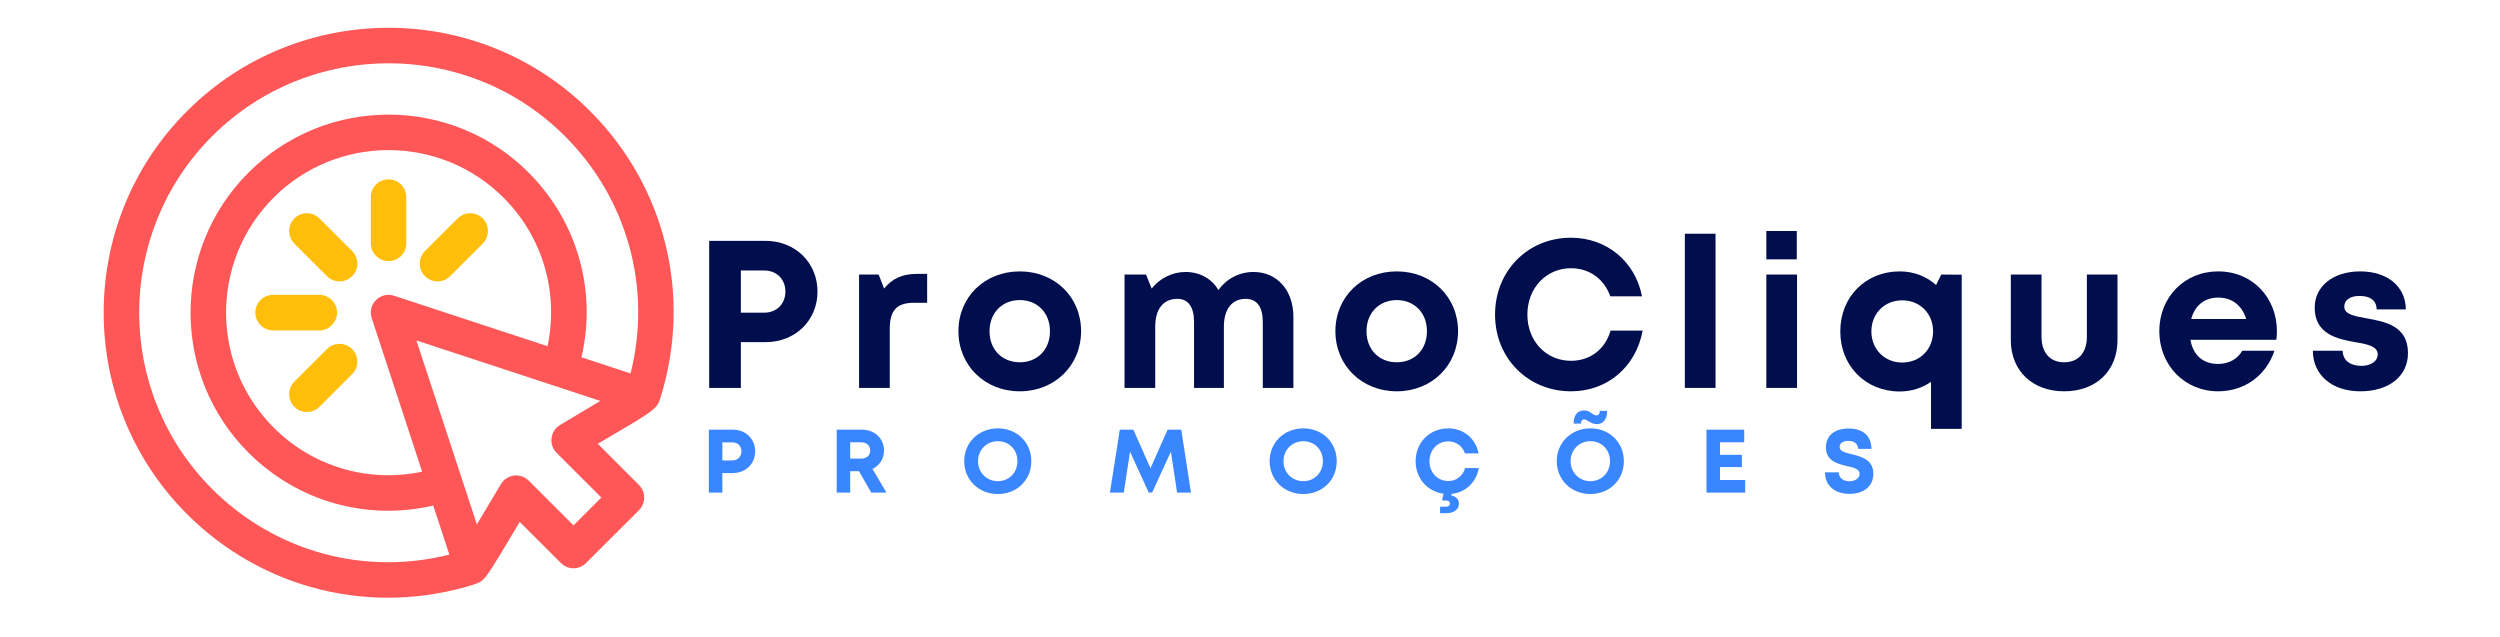
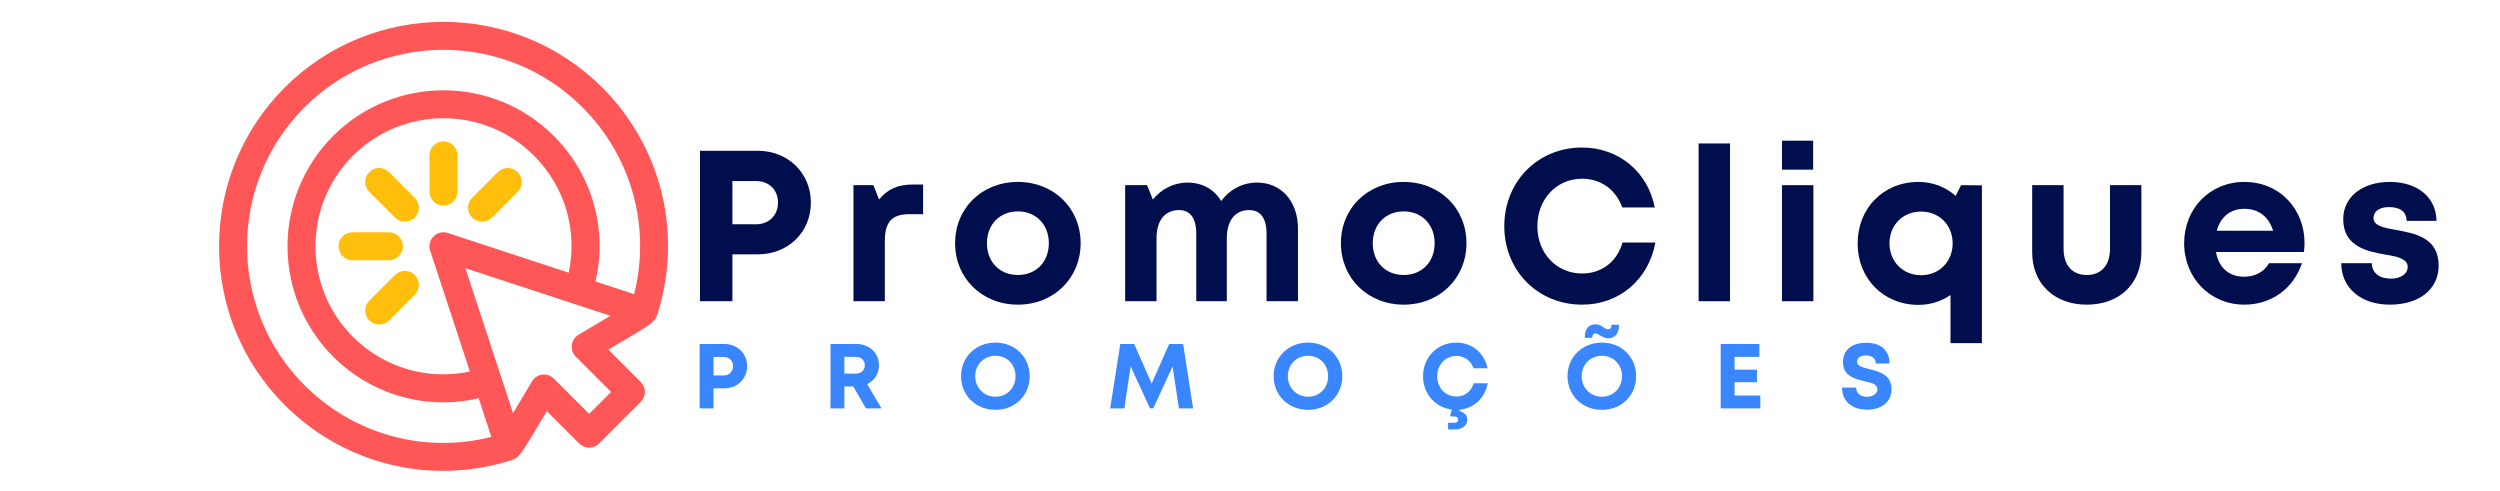
- <svg xmlns="http://www.w3.org/2000/svg" width="157" zoomAndPan="magnify" viewBox="0 0 117.75 30" height="40" preserveAspectRatio="xMidYMid meet" version="1.0">
+ <svg xmlns="http://www.w3.org/2000/svg" width="357" zoomAndPan="magnify" viewBox="0 0 267.75 52.5" height="70" preserveAspectRatio="xMidYMid meet" version="1.0">
  <defs>
    <g />
  </defs>
-   <path fill="#ffbe0b" d="M 15.047 10.289 C 14.723 9.961 14.191 9.961 13.863 10.289 C 13.539 10.613 13.539 11.145 13.863 11.473 L 15.402 13.008 C 15.73 13.336 16.258 13.336 16.586 13.008 C 16.914 12.684 16.914 12.152 16.586 11.824 L 15.047 10.289 " fill-opacity="1" fill-rule="nonzero" />
-   <path fill="#ffbe0b" d="M 15.629 15.316 C 15.781 15.164 15.875 14.953 15.875 14.723 C 15.875 14.262 15.5 13.887 15.039 13.887 L 12.863 13.887 C 12.402 13.887 12.027 14.262 12.027 14.723 C 12.027 15.188 12.402 15.562 12.863 15.562 L 15.039 15.562 C 15.27 15.562 15.48 15.469 15.629 15.316 " fill-opacity="1" fill-rule="nonzero" />
-   <path fill="#ffbe0b" d="M 15.402 16.441 L 13.863 17.977 C 13.539 18.305 13.539 18.832 13.863 19.16 C 14.191 19.488 14.723 19.488 15.047 19.16 L 16.586 17.621 C 16.914 17.297 16.914 16.766 16.586 16.441 C 16.258 16.113 15.73 16.113 15.402 16.441 " fill-opacity="1" fill-rule="nonzero" />
-   <path fill="#ffbe0b" d="M 18.895 12.055 C 19.043 11.902 19.137 11.691 19.137 11.461 L 19.137 9.285 C 19.137 8.824 18.762 8.449 18.301 8.449 C 17.84 8.449 17.465 8.824 17.465 9.285 L 17.465 11.461 C 17.465 11.922 17.84 12.297 18.301 12.297 C 18.531 12.297 18.742 12.203 18.895 12.055 " fill-opacity="1" fill-rule="nonzero" />
-   <path fill="#ffbe0b" d="M 21.199 13.008 L 22.738 11.473 C 23.062 11.145 23.062 10.613 22.738 10.289 C 22.41 9.961 21.883 9.961 21.555 10.289 L 20.016 11.824 C 19.691 12.152 19.691 12.684 20.016 13.008 C 20.344 13.336 20.875 13.336 21.199 13.008 " fill-opacity="1" fill-rule="nonzero" />
-   <path fill="#ff5757" d="M 29.699 17.59 L 27.387 16.828 C 28.117 13.699 27.199 10.43 24.898 8.129 C 21.262 4.488 15.344 4.488 11.703 8.129 C 8.066 11.766 8.066 17.684 11.703 21.32 C 14.008 23.625 17.277 24.539 20.406 23.812 L 21.164 26.121 C 17.16 27.133 12.945 25.984 9.992 23.031 C 5.41 18.453 5.41 10.996 9.992 6.414 C 14.574 1.836 22.027 1.836 26.609 6.414 C 29.562 9.367 30.711 13.582 29.699 17.59 Z M 17.508 14.984 L 19.883 22.215 C 17.359 22.75 14.742 21.992 12.887 20.137 C 9.902 17.152 9.902 12.297 12.887 9.309 C 15.871 6.324 20.73 6.324 23.715 9.309 C 25.57 11.164 26.324 13.781 25.789 16.305 L 18.562 13.93 C 17.914 13.715 17.293 14.332 17.508 14.984 Z M 26.379 20.016 C 25.91 20.301 25.832 20.945 26.215 21.328 L 28.324 23.434 L 27.012 24.746 L 24.902 22.637 C 24.52 22.254 23.875 22.332 23.594 22.801 L 22.461 24.699 L 19.613 16.035 L 28.277 18.883 Z M 27.793 5.234 C 22.559 0 14.043 0 8.809 5.234 C 3.574 10.465 3.574 18.98 8.809 24.215 C 12.367 27.773 17.527 29.031 22.32 27.531 C 22.855 27.344 22.793 27.402 24.48 24.582 L 26.422 26.52 C 26.746 26.848 27.277 26.848 27.602 26.52 L 30.098 24.027 C 30.422 23.699 30.422 23.168 30.098 22.844 L 28.156 20.902 C 30.867 19.316 30.938 19.27 31.105 18.742 C 32.609 13.949 31.352 8.789 27.793 5.234 " fill-opacity="1" fill-rule="nonzero" />
+   <path fill="#ffbe0b" d="M 41.668 18.43 C 41.082 17.844 40.133 17.844 39.551 18.43 C 38.965 19.016 38.965 19.961 39.551 20.547 L 42.305 23.301 C 42.891 23.887 43.836 23.887 44.422 23.301 C 45.008 22.719 45.008 21.77 44.422 21.184 L 41.668 18.43 " fill-opacity="1" fill-rule="nonzero" />
+   <path fill="#ffbe0b" d="M 42.711 27.434 C 42.984 27.164 43.152 26.789 43.148 26.375 C 43.148 25.547 42.48 24.875 41.652 24.875 L 37.758 24.879 C 36.93 24.879 36.258 25.547 36.258 26.375 C 36.258 27.203 36.93 27.875 37.758 27.875 L 41.652 27.875 C 42.066 27.875 42.441 27.707 42.711 27.434 " fill-opacity="1" fill-rule="nonzero" />
+   <path fill="#ffbe0b" d="M 42.305 29.449 L 39.551 32.203 C 38.965 32.789 38.965 33.738 39.551 34.32 C 40.133 34.906 41.082 34.906 41.668 34.32 L 44.422 31.566 C 45.008 30.98 45.008 30.035 44.422 29.449 C 43.836 28.863 42.891 28.863 42.305 29.449 " fill-opacity="1" fill-rule="nonzero" />
+   <path fill="#ffbe0b" d="M 48.555 21.59 C 48.828 21.32 48.992 20.945 48.992 20.531 L 48.996 16.637 C 48.996 15.809 48.324 15.137 47.496 15.137 C 46.668 15.137 45.996 15.809 45.996 16.637 L 45.996 20.531 C 45.996 21.359 46.668 22.031 47.496 22.031 C 47.91 22.031 48.285 21.863 48.555 21.59 " fill-opacity="1" fill-rule="nonzero" />
+   <path fill="#ffbe0b" d="M 52.688 23.301 L 55.441 20.547 C 56.027 19.961 56.027 19.012 55.441 18.43 C 54.855 17.844 53.91 17.844 53.324 18.43 L 50.57 21.184 C 49.984 21.77 49.984 22.719 50.57 23.301 C 51.152 23.887 52.102 23.887 52.688 23.301 " fill-opacity="1" fill-rule="nonzero" />
+   <path fill="#ff5757" d="M 67.914 31.504 L 63.773 30.145 C 65.078 24.539 63.438 18.684 59.312 14.559 C 52.797 8.043 42.195 8.043 35.68 14.559 C 29.164 21.074 29.164 31.676 35.68 38.191 C 39.805 42.316 45.66 43.957 51.266 42.652 L 52.625 46.793 C 45.453 48.602 37.902 46.547 32.613 41.258 C 24.406 33.051 24.406 19.699 32.613 11.492 C 40.82 3.285 54.172 3.285 62.379 11.492 C 67.668 16.781 69.723 24.332 67.914 31.504 Z M 46.07 26.844 L 50.324 39.789 C 45.805 40.75 41.117 39.395 37.797 36.074 C 32.449 30.727 32.449 22.023 37.797 16.676 C 43.145 11.328 51.848 11.328 57.195 16.676 C 60.516 19.996 61.871 24.684 60.91 29.207 L 47.965 24.953 C 46.801 24.57 45.688 25.676 46.07 26.844 Z M 61.961 35.855 C 61.121 36.359 60.984 37.516 61.672 38.203 L 65.445 41.977 L 63.098 44.324 L 59.324 40.551 C 58.637 39.863 57.48 40 56.977 40.844 L 54.945 44.246 L 49.844 28.723 L 65.367 33.824 Z M 64.496 9.371 C 55.125 0 39.867 0 30.492 9.375 C 21.117 18.75 21.117 34.004 30.492 43.379 C 36.863 49.75 46.109 52.004 54.695 49.312 C 55.652 48.98 55.543 49.086 58.562 44.031 L 62.039 47.504 C 62.625 48.09 63.574 48.09 64.156 47.504 L 68.625 43.039 C 69.211 42.453 69.211 41.504 68.625 40.918 L 65.148 37.441 C 70.008 34.602 70.129 34.52 70.434 33.574 C 73.121 24.988 70.867 15.742 64.496 9.371 " fill-opacity="1" fill-rule="nonzero" />
  <g fill="#000e4d" fill-opacity="1">
-     <g transform="translate(32.60932, 18.27069)">
+     <g transform="translate(73.1254, 32.26125)">
      <g>
-         <path d="M 3.453 -6.926 L 0.793 -6.926 L 0.793 0 L 2.285 0 L 2.285 -2.156 L 3.453 -2.156 C 4.848 -2.156 5.895 -3.176 5.895 -4.539 C 5.895 -5.906 4.836 -6.926 3.453 -6.926 Z M 3.383 -3.543 L 2.285 -3.543 L 2.285 -5.531 L 3.383 -5.531 C 3.977 -5.531 4.383 -5.113 4.383 -4.539 C 4.383 -3.965 3.977 -3.543 3.383 -3.543 Z M 3.383 -3.543 " />
+         <path d="M 8.035 -16.113 L 1.84 -16.113 L 1.84 0 L 5.316 0 L 5.316 -5.02 L 8.035 -5.02 C 11.281 -5.02 13.719 -7.391 13.719 -10.566 C 13.719 -13.742 11.258 -16.113 8.035 -16.113 Z M 7.875 -8.242 L 5.316 -8.242 L 5.316 -12.867 L 7.875 -12.867 C 9.254 -12.867 10.199 -11.902 10.199 -10.566 C 10.199 -9.23 9.254 -8.242 7.875 -8.242 Z M 7.875 -8.242 " />
      </g>
    </g>
  </g>
  <g fill="#000e4d" fill-opacity="1">
-     <g transform="translate(39.77094, 18.27069)">
+     <g transform="translate(89.79216, 32.26125)">
      <g>
-         <path d="M 3.422 -5.371 C 2.73 -5.371 2.254 -5.152 1.871 -4.68 L 1.613 -5.34 L 0.691 -5.34 L 0.691 0 L 2.137 0 L 2.137 -2.77 C 2.137 -3.641 2.453 -4.008 3.266 -4.008 L 3.898 -4.008 L 3.898 -5.371 Z M 3.422 -5.371 " />
+         <path d="M 7.965 -12.5 C 6.355 -12.5 5.25 -11.992 4.352 -10.891 L 3.754 -12.43 L 1.613 -12.43 L 1.613 0 L 4.973 0 L 4.973 -6.445 C 4.973 -8.473 5.711 -9.324 7.598 -9.324 L 9.07 -9.324 L 9.07 -12.5 Z M 7.965 -12.5 " />
      </g>
    </g>
  </g>
  <g fill="#000e4d" fill-opacity="1">
-     <g transform="translate(44.80594, 18.27069)">
+     <g transform="translate(101.5098, 32.26125)">
      <g>
-         <path d="M 3.227 0.16 C 4.875 0.16 6.113 -1.059 6.113 -2.672 C 6.113 -4.285 4.875 -5.488 3.227 -5.488 C 1.574 -5.488 0.336 -4.285 0.336 -2.672 C 0.336 -1.059 1.574 0.16 3.227 0.16 Z M 3.227 -1.207 C 2.395 -1.207 1.801 -1.801 1.801 -2.672 C 1.801 -3.531 2.395 -4.137 3.227 -4.137 C 4.055 -4.137 4.648 -3.531 4.648 -2.672 C 4.648 -1.801 4.055 -1.207 3.227 -1.207 Z M 3.227 -1.207 " />
+         <path d="M 7.504 0.367 C 11.348 0.367 14.227 -2.465 14.227 -6.215 C 14.227 -9.969 11.348 -12.777 7.504 -12.777 C 3.66 -12.777 0.781 -9.969 0.781 -6.215 C 0.781 -2.465 3.66 0.367 7.504 0.367 Z M 7.504 -2.809 C 5.57 -2.809 4.191 -4.191 4.191 -6.215 C 4.191 -8.219 5.57 -9.621 7.504 -9.621 C 9.438 -9.621 10.82 -8.219 10.82 -6.215 C 10.82 -4.191 9.438 -2.809 7.504 -2.809 Z M 7.504 -2.809 " />
      </g>
    </g>
  </g>
  <g fill="#000e4d" fill-opacity="1">
-     <g transform="translate(52.27419, 18.27069)">
+     <g transform="translate(118.8901, 32.26125)">
      <g>
-         <path d="M 6.766 -5.461 C 6.082 -5.461 5.48 -5.125 5.113 -4.609 C 4.797 -5.145 4.242 -5.461 3.562 -5.461 C 2.93 -5.461 2.344 -5.152 1.969 -4.68 L 1.703 -5.34 L 0.691 -5.34 L 0.691 0 L 2.137 0 L 2.137 -2.887 C 2.137 -3.719 2.523 -4.195 3.176 -4.195 C 3.691 -4.195 3.965 -3.816 3.965 -3.105 L 3.965 0 L 5.371 0 L 5.371 -2.887 C 5.371 -3.719 5.758 -4.195 6.398 -4.195 C 6.926 -4.195 7.203 -3.816 7.203 -3.105 L 7.203 0 L 8.645 0 L 8.645 -3.344 C 8.645 -4.602 7.875 -5.461 6.766 -5.461 Z M 6.766 -5.461 " />
+         <path d="M 15.746 -12.707 C 14.156 -12.707 12.754 -11.926 11.902 -10.727 C 11.164 -11.973 9.875 -12.707 8.289 -12.707 C 6.812 -12.707 5.457 -11.992 4.582 -10.891 L 3.961 -12.43 L 1.613 -12.43 L 1.613 0 L 4.973 0 L 4.973 -6.723 C 4.973 -8.656 5.871 -9.762 7.391 -9.762 C 8.586 -9.762 9.23 -8.887 9.23 -7.23 L 9.23 0 L 12.5 0 L 12.5 -6.723 C 12.5 -8.656 13.398 -9.762 14.895 -9.762 C 16.113 -9.762 16.758 -8.887 16.758 -7.23 L 16.758 0 L 20.121 0 L 20.121 -7.781 C 20.121 -10.703 18.324 -12.707 15.746 -12.707 Z M 15.746 -12.707 " />
      </g>
    </g>
  </g>
  <g fill="#000e4d" fill-opacity="1">
-     <g transform="translate(62.56146, 18.27069)">
+     <g transform="translate(142.831, 32.26125)">
      <g>
-         <path d="M 3.227 0.16 C 4.875 0.16 6.113 -1.059 6.113 -2.672 C 6.113 -4.285 4.875 -5.488 3.227 -5.488 C 1.574 -5.488 0.336 -4.285 0.336 -2.672 C 0.336 -1.059 1.574 0.16 3.227 0.16 Z M 3.227 -1.207 C 2.395 -1.207 1.801 -1.801 1.801 -2.672 C 1.801 -3.531 2.395 -4.137 3.227 -4.137 C 4.055 -4.137 4.648 -3.531 4.648 -2.672 C 4.648 -1.801 4.055 -1.207 3.227 -1.207 Z M 3.227 -1.207 " />
+         <path d="M 7.504 0.367 C 11.348 0.367 14.227 -2.465 14.227 -6.215 C 14.227 -9.969 11.348 -12.777 7.504 -12.777 C 3.66 -12.777 0.781 -9.969 0.781 -6.215 C 0.781 -2.465 3.66 0.367 7.504 0.367 Z M 7.504 -2.809 C 5.57 -2.809 4.191 -4.191 4.191 -6.215 C 4.191 -8.219 5.57 -9.621 7.504 -9.621 C 9.438 -9.621 10.82 -8.219 10.82 -6.215 C 10.82 -4.191 9.438 -2.809 7.504 -2.809 Z M 7.504 -2.809 " />
      </g>
    </g>
  </g>
  <g fill="#000e4d" fill-opacity="1">
-     <g transform="translate(70.02971, 18.27069)">
+     <g transform="translate(160.2114, 32.26125)">
      <g>
-         <path d="M 3.965 0.16 C 5.68 0.16 7.023 -0.988 7.34 -2.699 L 5.828 -2.699 C 5.578 -1.828 4.875 -1.277 3.965 -1.277 C 2.789 -1.277 1.91 -2.207 1.91 -3.453 C 1.91 -4.699 2.789 -5.637 3.965 -5.637 C 4.836 -5.637 5.531 -5.125 5.816 -4.312 L 7.309 -4.312 C 6.992 -5.953 5.648 -7.074 3.965 -7.074 C 1.93 -7.074 0.387 -5.512 0.387 -3.453 C 0.387 -1.406 1.93 0.16 3.965 0.16 Z M 3.965 0.16 " />
+         <path d="M 9.23 0.367 C 13.215 0.367 16.344 -2.301 17.082 -6.285 L 13.559 -6.285 C 12.984 -4.258 11.348 -2.969 9.23 -2.969 C 6.492 -2.969 4.441 -5.133 4.441 -8.035 C 4.441 -10.934 6.492 -13.121 9.23 -13.121 C 11.258 -13.121 12.867 -11.926 13.535 -10.039 L 17.012 -10.039 C 16.277 -13.859 13.145 -16.461 9.23 -16.461 C 4.488 -16.461 0.898 -12.824 0.898 -8.035 C 0.898 -3.27 4.488 0.367 9.23 0.367 Z M 9.23 0.367 " />
      </g>
    </g>
  </g>
  <g fill="#000e4d" fill-opacity="1">
-     <g transform="translate(78.66514, 18.27069)">
+     <g transform="translate(180.308, 32.26125)">
      <g>
-         <path d="M 0.691 0 L 2.137 0 L 2.137 -7.262 L 0.691 -7.262 Z M 0.691 0 " />
+         <path d="M 1.613 0 L 4.973 0 L 4.973 -16.898 L 1.613 -16.898 Z M 1.613 0 " />
      </g>
    </g>
  </g>
  <g fill="#000e4d" fill-opacity="1">
-     <g transform="translate(82.50329, 18.27069)">
+     <g transform="translate(189.2403, 32.26125)">
      <g>
-         <path d="M 0.691 -6.055 L 2.125 -6.055 L 2.125 -7.391 L 0.691 -7.391 Z M 0.691 0 L 2.137 0 L 2.137 -5.34 L 0.691 -5.34 Z M 0.691 0 " />
+         <path d="M 1.613 -14.09 L 4.949 -14.09 L 4.949 -17.195 L 1.613 -17.195 Z M 1.613 0 L 4.973 0 L 4.973 -12.43 L 1.613 -12.43 Z M 1.613 0 " />
      </g>
    </g>
  </g>
  <g fill="#000e4d" fill-opacity="1">
-     <g transform="translate(86.34144, 18.27069)">
+     <g transform="translate(198.1725, 32.26125)">
      <g>
-         <path d="M 5.094 -5.34 L 4.848 -4.848 C 4.391 -5.254 3.797 -5.488 3.137 -5.488 C 1.523 -5.488 0.336 -4.285 0.336 -2.66 C 0.336 -1.039 1.523 0.168 3.137 0.168 C 3.691 0.168 4.195 0 4.609 -0.285 L 4.609 1.93 L 6.055 1.93 L 6.055 -5.332 Z M 3.254 -1.195 C 2.414 -1.195 1.801 -1.828 1.801 -2.66 C 1.801 -3.5 2.414 -4.125 3.254 -4.125 C 4.094 -4.125 4.707 -3.5 4.707 -2.66 C 4.707 -1.828 4.094 -1.195 3.254 -1.195 Z M 3.254 -1.195 " />
+         <path d="M 11.855 -12.43 L 11.281 -11.281 C 10.223 -12.223 8.84 -12.777 7.297 -12.777 C 3.547 -12.777 0.781 -9.969 0.781 -6.191 C 0.781 -2.418 3.547 0.391 7.297 0.391 C 8.586 0.391 9.762 0 10.727 -0.668 L 10.727 4.488 L 14.09 4.488 L 14.09 -12.41 Z M 7.574 -2.785 C 5.617 -2.785 4.191 -4.258 4.191 -6.191 C 4.191 -8.148 5.617 -9.602 7.574 -9.602 C 9.531 -9.602 10.957 -8.148 10.957 -6.191 C 10.957 -4.258 9.531 -2.785 7.574 -2.785 Z M 7.574 -2.785 " />
      </g>
    </g>
  </g>
  <g fill="#000e4d" fill-opacity="1">
-     <g transform="translate(94.09654, 18.27069)">
+     <g transform="translate(216.2205, 32.26125)">
      <g>
-         <path d="M 3.125 0.16 C 4.641 0.16 5.637 -0.812 5.637 -2.254 L 5.637 -5.34 L 4.195 -5.34 L 4.195 -2.414 C 4.195 -1.66 3.797 -1.207 3.125 -1.207 C 2.465 -1.207 2.059 -1.652 2.059 -2.414 L 2.059 -5.34 L 0.613 -5.34 L 0.613 -2.254 C 0.613 -0.812 1.621 0.16 3.125 0.16 Z M 3.125 0.16 " />
+         <path d="M 7.273 0.367 C 10.797 0.367 13.121 -1.887 13.121 -5.25 L 13.121 -12.43 L 9.762 -12.43 L 9.762 -5.617 C 9.762 -3.867 8.84 -2.809 7.273 -2.809 C 5.73 -2.809 4.789 -3.844 4.789 -5.617 L 4.789 -12.43 L 1.426 -12.43 L 1.426 -5.25 C 1.426 -1.887 3.777 0.367 7.273 0.367 Z M 7.273 0.367 " />
      </g>
    </g>
  </g>
  <g fill="#000e4d" fill-opacity="1">
-     <g transform="translate(101.367, 18.27069)">
+     <g transform="translate(233.1404, 32.26125)">
      <g>
-         <path d="M 5.875 -2.68 C 5.875 -4.223 4.75 -5.488 3.105 -5.488 C 1.523 -5.488 0.336 -4.273 0.336 -2.672 C 0.336 -1.066 1.535 0.16 3.105 0.16 C 4.352 0.16 5.371 -0.582 5.758 -1.75 L 4.242 -1.75 C 4.027 -1.363 3.609 -1.129 3.105 -1.129 C 2.402 -1.129 1.93 -1.535 1.801 -2.266 L 5.848 -2.266 C 5.867 -2.402 5.875 -2.543 5.875 -2.68 Z M 3.105 -4.254 C 3.758 -4.254 4.223 -3.898 4.43 -3.246 L 1.84 -3.246 C 2.008 -3.879 2.465 -4.254 3.105 -4.254 Z M 3.105 -4.254 " />
+         <path d="M 13.676 -6.238 C 13.676 -9.828 11.051 -12.777 7.23 -12.777 C 3.547 -12.777 0.781 -9.945 0.781 -6.215 C 0.781 -2.484 3.566 0.367 7.23 0.367 C 10.129 0.367 12.5 -1.359 13.398 -4.074 L 9.875 -4.074 C 9.371 -3.176 8.402 -2.625 7.23 -2.625 C 5.594 -2.625 4.488 -3.566 4.191 -5.273 L 13.605 -5.273 C 13.652 -5.594 13.676 -5.918 13.676 -6.238 Z M 7.23 -9.898 C 8.746 -9.898 9.828 -9.07 10.312 -7.551 L 4.281 -7.551 C 4.672 -9.023 5.73 -9.898 7.23 -9.898 Z M 7.23 -9.898 " />
      </g>
    </g>
  </g>
  <g fill="#000e4d" fill-opacity="1">
-     <g transform="translate(108.5879, 18.27069)">
+     <g transform="translate(249.9453, 32.26125)">
      <g>
-         <path d="M 2.582 0.16 C 3.938 0.16 4.828 -0.555 4.828 -1.641 C 4.828 -2.949 3.711 -3.125 2.84 -3.285 C 2.285 -3.383 1.828 -3.473 1.828 -3.828 C 1.828 -4.137 2.098 -4.332 2.543 -4.332 C 3.047 -4.332 3.344 -4.125 3.352 -3.699 L 4.727 -3.699 C 4.719 -4.77 3.867 -5.488 2.582 -5.488 C 1.297 -5.488 0.434 -4.789 0.434 -3.777 C 0.434 -2.523 1.523 -2.297 2.375 -2.148 C 2.938 -2.059 3.402 -1.949 3.402 -1.582 C 3.402 -1.227 3.035 -1.039 2.641 -1.039 C 2.125 -1.039 1.762 -1.277 1.75 -1.75 L 0.348 -1.75 C 0.348 -0.613 1.246 0.16 2.582 0.16 Z M 2.582 0.16 " />
+         <path d="M 6.008 0.367 C 9.164 0.367 11.234 -1.289 11.234 -3.82 C 11.234 -6.859 8.633 -7.273 6.605 -7.645 C 5.316 -7.875 4.258 -8.082 4.258 -8.91 C 4.258 -9.621 4.879 -10.082 5.918 -10.082 C 7.09 -10.082 7.781 -9.602 7.805 -8.609 L 11.004 -8.609 C 10.98 -11.098 9 -12.777 6.008 -12.777 C 3.016 -12.777 1.012 -11.141 1.012 -8.793 C 1.012 -5.871 3.547 -5.34 5.523 -4.996 C 6.836 -4.789 7.918 -4.535 7.918 -3.684 C 7.918 -2.855 7.066 -2.418 6.148 -2.418 C 4.949 -2.418 4.098 -2.969 4.074 -4.074 L 0.805 -4.074 C 0.805 -1.426 2.902 0.367 6.008 0.367 Z M 6.008 0.367 " />
      </g>
    </g>
  </g>
  <g fill="#3a86ff" fill-opacity="1">
-     <g transform="translate(33.04648, 23.20258)">
+     <g transform="translate(74.14277, 43.73889)">
      <g>
-         <path d="M 1.477 -2.965 L 0.34 -2.965 L 0.34 0 L 0.977 0 L 0.977 -0.922 L 1.477 -0.922 C 2.074 -0.922 2.523 -1.359 2.523 -1.945 C 2.523 -2.527 2.07 -2.965 1.477 -2.965 Z M 1.449 -1.516 L 0.977 -1.516 L 0.977 -2.367 L 1.449 -2.367 C 1.703 -2.367 1.875 -2.191 1.875 -1.945 C 1.875 -1.699 1.703 -1.516 1.449 -1.516 Z M 1.449 -1.516 " />
+         <path d="M 3.441 -6.898 L 0.789 -6.898 L 0.789 0 L 2.277 0 L 2.277 -2.148 L 3.441 -2.148 C 4.828 -2.148 5.875 -3.164 5.875 -4.523 C 5.875 -5.883 4.82 -6.898 3.441 -6.898 Z M 3.371 -3.527 L 2.277 -3.527 L 2.277 -5.508 L 3.371 -5.508 C 3.961 -5.508 4.367 -5.094 4.367 -4.523 C 4.367 -3.953 3.961 -3.527 3.371 -3.527 Z M 3.371 -3.527 " />
      </g>
    </g>
  </g>
  <g fill="#3a86ff" fill-opacity="1">
-     <g transform="translate(39.06776, 23.20258)">
+     <g transform="translate(88.15569, 43.73889)">
      <g>
-         <path d="M 1.969 0 L 2.684 0 L 2.027 -1.117 C 2.359 -1.277 2.57 -1.594 2.57 -1.98 C 2.57 -2.555 2.125 -2.965 1.531 -2.965 L 0.34 -2.965 L 0.34 0 L 0.977 0 L 0.977 -1.008 L 1.391 -1.008 Z M 0.977 -2.371 L 1.492 -2.371 C 1.762 -2.371 1.918 -2.207 1.918 -1.984 C 1.918 -1.762 1.762 -1.602 1.492 -1.602 L 0.977 -1.602 Z M 0.977 -2.371 " />
+         <path d="M 4.582 0 L 6.25 0 L 4.723 -2.602 C 5.488 -2.977 5.984 -3.707 5.984 -4.613 C 5.984 -5.941 4.949 -6.898 3.566 -6.898 L 0.789 -6.898 L 0.789 0 L 2.277 0 L 2.277 -2.348 L 3.234 -2.348 Z M 2.277 -5.52 L 3.469 -5.52 C 4.102 -5.52 4.465 -5.137 4.465 -4.621 C 4.465 -4.102 4.102 -3.727 3.469 -3.727 L 2.277 -3.727 Z M 2.277 -5.52 " />
      </g>
    </g>
  </g>
  <g fill="#3a86ff" fill-opacity="1">
-     <g transform="translate(45.25403, 23.20258)">
+     <g transform="translate(102.5526, 43.73889)">
      <g>
-         <path d="M 1.746 0.066 C 2.648 0.066 3.32 -0.598 3.32 -1.48 C 3.32 -2.363 2.648 -3.027 1.746 -3.027 C 0.84 -3.027 0.16 -2.359 0.16 -1.48 C 0.16 -0.602 0.84 0.066 1.746 0.066 Z M 1.746 -0.539 C 1.215 -0.539 0.812 -0.949 0.812 -1.48 C 0.812 -2.016 1.215 -2.422 1.746 -2.422 C 2.273 -2.422 2.668 -2.02 2.668 -1.48 C 2.668 -0.945 2.273 -0.539 1.746 -0.539 Z M 1.746 -0.539 " />
+         <path d="M 4.062 0.156 C 6.16 0.156 7.727 -1.391 7.727 -3.449 C 7.727 -5.5 6.16 -7.047 4.062 -7.047 C 1.953 -7.047 0.375 -5.488 0.375 -3.449 C 0.375 -1.398 1.953 0.156 4.062 0.156 Z M 4.062 -1.25 C 2.828 -1.25 1.891 -2.207 1.891 -3.449 C 1.891 -4.691 2.828 -5.637 4.062 -5.637 C 5.293 -5.637 6.211 -4.703 6.211 -3.449 C 6.211 -2.199 5.293 -1.25 4.062 -1.25 Z M 4.062 -1.25 " />
      </g>
    </g>
  </g>
  <g fill="#3a86ff" fill-opacity="1">
-     <g transform="translate(52.12566, 23.20258)">
+     <g transform="translate(118.5445, 43.73889)">
      <g>
-         <path d="M 3.969 0 L 3.512 -2.965 L 2.867 -2.965 L 2.062 -1.145 L 1.258 -2.965 L 0.617 -2.965 L 0.152 0 L 0.805 0 L 1.098 -1.93 L 1.98 -0.004 L 2.141 -0.004 L 3.023 -1.93 L 3.316 0 Z M 3.969 0 " />
+         <path d="M 9.234 0 L 8.172 -6.898 L 6.672 -6.898 L 4.801 -2.66 L 2.926 -6.898 L 1.438 -6.898 L 0.355 0 L 1.871 0 L 2.551 -4.496 L 4.613 -0.012 L 4.977 -0.012 L 7.039 -4.496 L 7.719 0 Z M 9.234 0 " />
      </g>
    </g>
  </g>
  <g fill="#3a86ff" fill-opacity="1">
-     <g transform="translate(59.64034, 23.20258)">
+     <g transform="translate(136.0329, 43.73889)">
      <g>
-         <path d="M 1.746 0.066 C 2.648 0.066 3.32 -0.598 3.32 -1.48 C 3.32 -2.363 2.648 -3.027 1.746 -3.027 C 0.84 -3.027 0.16 -2.359 0.16 -1.48 C 0.16 -0.602 0.84 0.066 1.746 0.066 Z M 1.746 -0.539 C 1.215 -0.539 0.812 -0.949 0.812 -1.48 C 0.812 -2.016 1.215 -2.422 1.746 -2.422 C 2.273 -2.422 2.668 -2.02 2.668 -1.48 C 2.668 -0.945 2.273 -0.539 1.746 -0.539 Z M 1.746 -0.539 " />
+         <path d="M 4.062 0.156 C 6.16 0.156 7.727 -1.391 7.727 -3.449 C 7.727 -5.5 6.16 -7.047 4.062 -7.047 C 1.953 -7.047 0.375 -5.488 0.375 -3.449 C 0.375 -1.398 1.953 0.156 4.062 0.156 Z M 4.062 -1.25 C 2.828 -1.25 1.891 -2.207 1.891 -3.449 C 1.891 -4.691 2.828 -5.637 4.062 -5.637 C 5.293 -5.637 6.211 -4.703 6.211 -3.449 C 6.211 -2.199 5.293 -1.25 4.062 -1.25 Z M 4.062 -1.25 " />
      </g>
    </g>
  </g>
  <g fill="#3a86ff" fill-opacity="1">
-     <g transform="translate(66.51197, 23.20258)">
+     <g transform="translate(152.0248, 43.73889)">
      <g>
-         <path d="M 3.141 -1.156 L 2.496 -1.156 C 2.387 -0.785 2.086 -0.547 1.699 -0.547 C 1.195 -0.547 0.816 -0.945 0.816 -1.477 C 0.816 -2.012 1.195 -2.414 1.699 -2.414 C 2.07 -2.414 2.367 -2.195 2.488 -1.848 L 3.129 -1.848 C 2.996 -2.551 2.418 -3.027 1.699 -3.027 C 0.824 -3.027 0.164 -2.359 0.164 -1.477 C 0.164 -0.672 0.719 -0.047 1.48 0.051 L 1.414 0.344 L 1.441 0.371 L 1.617 0.371 C 1.715 0.371 1.781 0.434 1.781 0.516 C 1.781 0.602 1.715 0.66 1.617 0.66 L 1.316 0.66 L 1.316 0.969 L 1.621 0.969 C 1.961 0.969 2.203 0.793 2.203 0.52 C 2.203 0.316 2.062 0.18 1.844 0.129 L 1.859 0.059 C 2.516 -0.008 3.016 -0.48 3.141 -1.156 Z M 3.141 -1.156 " />
+         <path d="M 7.312 -2.691 L 5.805 -2.691 C 5.559 -1.824 4.859 -1.27 3.953 -1.27 C 2.781 -1.27 1.902 -2.199 1.902 -3.441 C 1.902 -4.68 2.781 -5.617 3.953 -5.617 C 4.82 -5.617 5.508 -5.105 5.797 -4.297 L 7.285 -4.297 C 6.969 -5.934 5.629 -7.047 3.953 -7.047 C 1.922 -7.047 0.383 -5.488 0.383 -3.441 C 0.383 -1.566 1.676 -0.109 3.449 0.117 L 3.293 0.797 L 3.352 0.867 L 3.766 0.867 C 3.992 0.867 4.148 1.004 4.148 1.203 C 4.148 1.398 3.992 1.539 3.766 1.539 L 3.066 1.539 L 3.066 2.258 L 3.773 2.258 C 4.562 2.258 5.125 1.844 5.125 1.211 C 5.125 0.738 4.801 0.414 4.289 0.297 L 4.328 0.137 C 5.855 -0.02 7.016 -1.113 7.312 -2.691 Z M 7.312 -2.691 " />
      </g>
    </g>
  </g>
  <g fill="#3a86ff" fill-opacity="1">
-     <g transform="translate(73.16361, 23.20258)">
+     <g transform="translate(167.5047, 43.73889)">
      <g>
-         <path d="M 2.043 -3.227 C 2.344 -3.227 2.527 -3.449 2.527 -3.805 L 2.527 -3.852 L 2.184 -3.852 L 2.184 -3.812 C 2.184 -3.707 2.121 -3.637 2.031 -3.637 C 1.953 -3.637 1.891 -3.68 1.816 -3.73 C 1.723 -3.797 1.617 -3.871 1.449 -3.871 C 1.141 -3.871 0.957 -3.645 0.957 -3.293 L 0.957 -3.25 L 1.301 -3.25 L 1.301 -3.281 C 1.301 -3.383 1.367 -3.453 1.453 -3.453 C 1.508 -3.453 1.566 -3.414 1.641 -3.371 C 1.746 -3.309 1.867 -3.227 2.043 -3.227 Z M 1.746 0.066 C 2.648 0.066 3.32 -0.598 3.32 -1.48 C 3.32 -2.363 2.648 -3.027 1.746 -3.027 C 0.84 -3.027 0.16 -2.359 0.16 -1.48 C 0.16 -0.602 0.84 0.066 1.746 0.066 Z M 1.746 -0.539 C 1.215 -0.539 0.812 -0.949 0.812 -1.48 C 0.812 -2.016 1.215 -2.422 1.746 -2.422 C 2.273 -2.422 2.668 -2.02 2.668 -1.48 C 2.668 -0.945 2.273 -0.539 1.746 -0.539 Z M 1.746 -0.539 " />
+         <path d="M 4.75 -7.512 C 5.449 -7.512 5.883 -8.023 5.883 -8.852 L 5.883 -8.961 L 5.086 -8.961 L 5.086 -8.871 C 5.086 -8.625 4.938 -8.465 4.73 -8.465 C 4.543 -8.465 4.395 -8.566 4.227 -8.684 C 4.012 -8.84 3.766 -9.008 3.371 -9.008 C 2.652 -9.008 2.227 -8.484 2.227 -7.668 L 2.227 -7.559 L 3.027 -7.559 L 3.027 -7.637 C 3.027 -7.875 3.184 -8.031 3.379 -8.031 C 3.508 -8.031 3.648 -7.945 3.812 -7.844 C 4.062 -7.699 4.348 -7.512 4.75 -7.512 Z M 4.062 0.156 C 6.16 0.156 7.727 -1.391 7.727 -3.449 C 7.727 -5.5 6.16 -7.047 4.062 -7.047 C 1.953 -7.047 0.375 -5.488 0.375 -3.449 C 0.375 -1.398 1.953 0.156 4.062 0.156 Z M 4.062 -1.25 C 2.828 -1.25 1.891 -2.207 1.891 -3.449 C 1.891 -4.691 2.828 -5.637 4.062 -5.637 C 5.293 -5.637 6.211 -4.703 6.211 -3.449 C 6.211 -2.199 5.293 -1.25 4.062 -1.25 Z M 4.062 -1.25 " />
      </g>
    </g>
  </g>
  <g fill="#3a86ff" fill-opacity="1">
-     <g transform="translate(80.03523, 23.20258)">
+     <g transform="translate(183.4965, 43.73889)">
      <g>
-         <path d="M 0.977 -0.594 L 0.977 -1.203 L 2.008 -1.203 L 2.008 -1.781 L 0.977 -1.781 L 0.977 -2.371 L 2.117 -2.371 L 2.117 -2.965 L 0.34 -2.965 L 0.34 0 L 2.164 0 L 2.164 -0.594 Z M 0.977 -0.594 " />
+         <path d="M 2.277 -1.379 L 2.277 -2.801 L 4.672 -2.801 L 4.672 -4.148 L 2.277 -4.148 L 2.277 -5.52 L 4.93 -5.52 L 4.93 -6.898 L 0.789 -6.898 L 0.789 0 L 5.035 0 L 5.035 -1.379 Z M 2.277 -1.379 " />
      </g>
    </g>
  </g>
  <g fill="#3a86ff" fill-opacity="1">
-     <g transform="translate(85.78998, 23.20258)">
+     <g transform="translate(196.8892, 43.73889)">
      <g>
-         <path d="M 1.32 0.059 C 1.934 0.059 2.445 -0.25 2.445 -0.891 C 2.445 -1.555 1.875 -1.695 1.426 -1.809 C 1.109 -1.883 0.855 -1.949 0.855 -2.156 C 0.855 -2.352 1.062 -2.438 1.27 -2.438 C 1.512 -2.438 1.723 -2.32 1.723 -2.062 L 2.355 -2.062 C 2.355 -2.656 1.969 -3.02 1.289 -3.02 C 0.633 -3.02 0.211 -2.699 0.211 -2.129 C 0.211 -1.492 0.754 -1.359 1.203 -1.25 C 1.523 -1.176 1.797 -1.113 1.797 -0.883 C 1.797 -0.66 1.559 -0.535 1.316 -0.535 C 1.055 -0.535 0.816 -0.672 0.816 -0.957 L 0.168 -0.957 C 0.168 -0.32 0.641 0.059 1.32 0.059 Z M 1.32 0.059 " />
+         <path d="M 3.074 0.137 C 4.504 0.137 5.688 -0.582 5.688 -2.07 C 5.688 -3.617 4.367 -3.941 3.32 -4.207 C 2.582 -4.387 1.992 -4.535 1.992 -5.016 C 1.992 -5.469 2.473 -5.676 2.957 -5.676 C 3.52 -5.676 4.012 -5.402 4.012 -4.801 L 5.48 -4.801 C 5.48 -6.18 4.582 -7.027 2.996 -7.027 C 1.469 -7.027 0.492 -6.277 0.492 -4.957 C 0.492 -3.469 1.754 -3.164 2.801 -2.906 C 3.547 -2.738 4.18 -2.594 4.18 -2.051 C 4.18 -1.539 3.629 -1.242 3.066 -1.242 C 2.453 -1.242 1.902 -1.566 1.902 -2.227 L 0.395 -2.227 C 0.395 -0.75 1.488 0.137 3.074 0.137 Z M 3.074 0.137 " />
      </g>
    </g>
  </g>
</svg>
